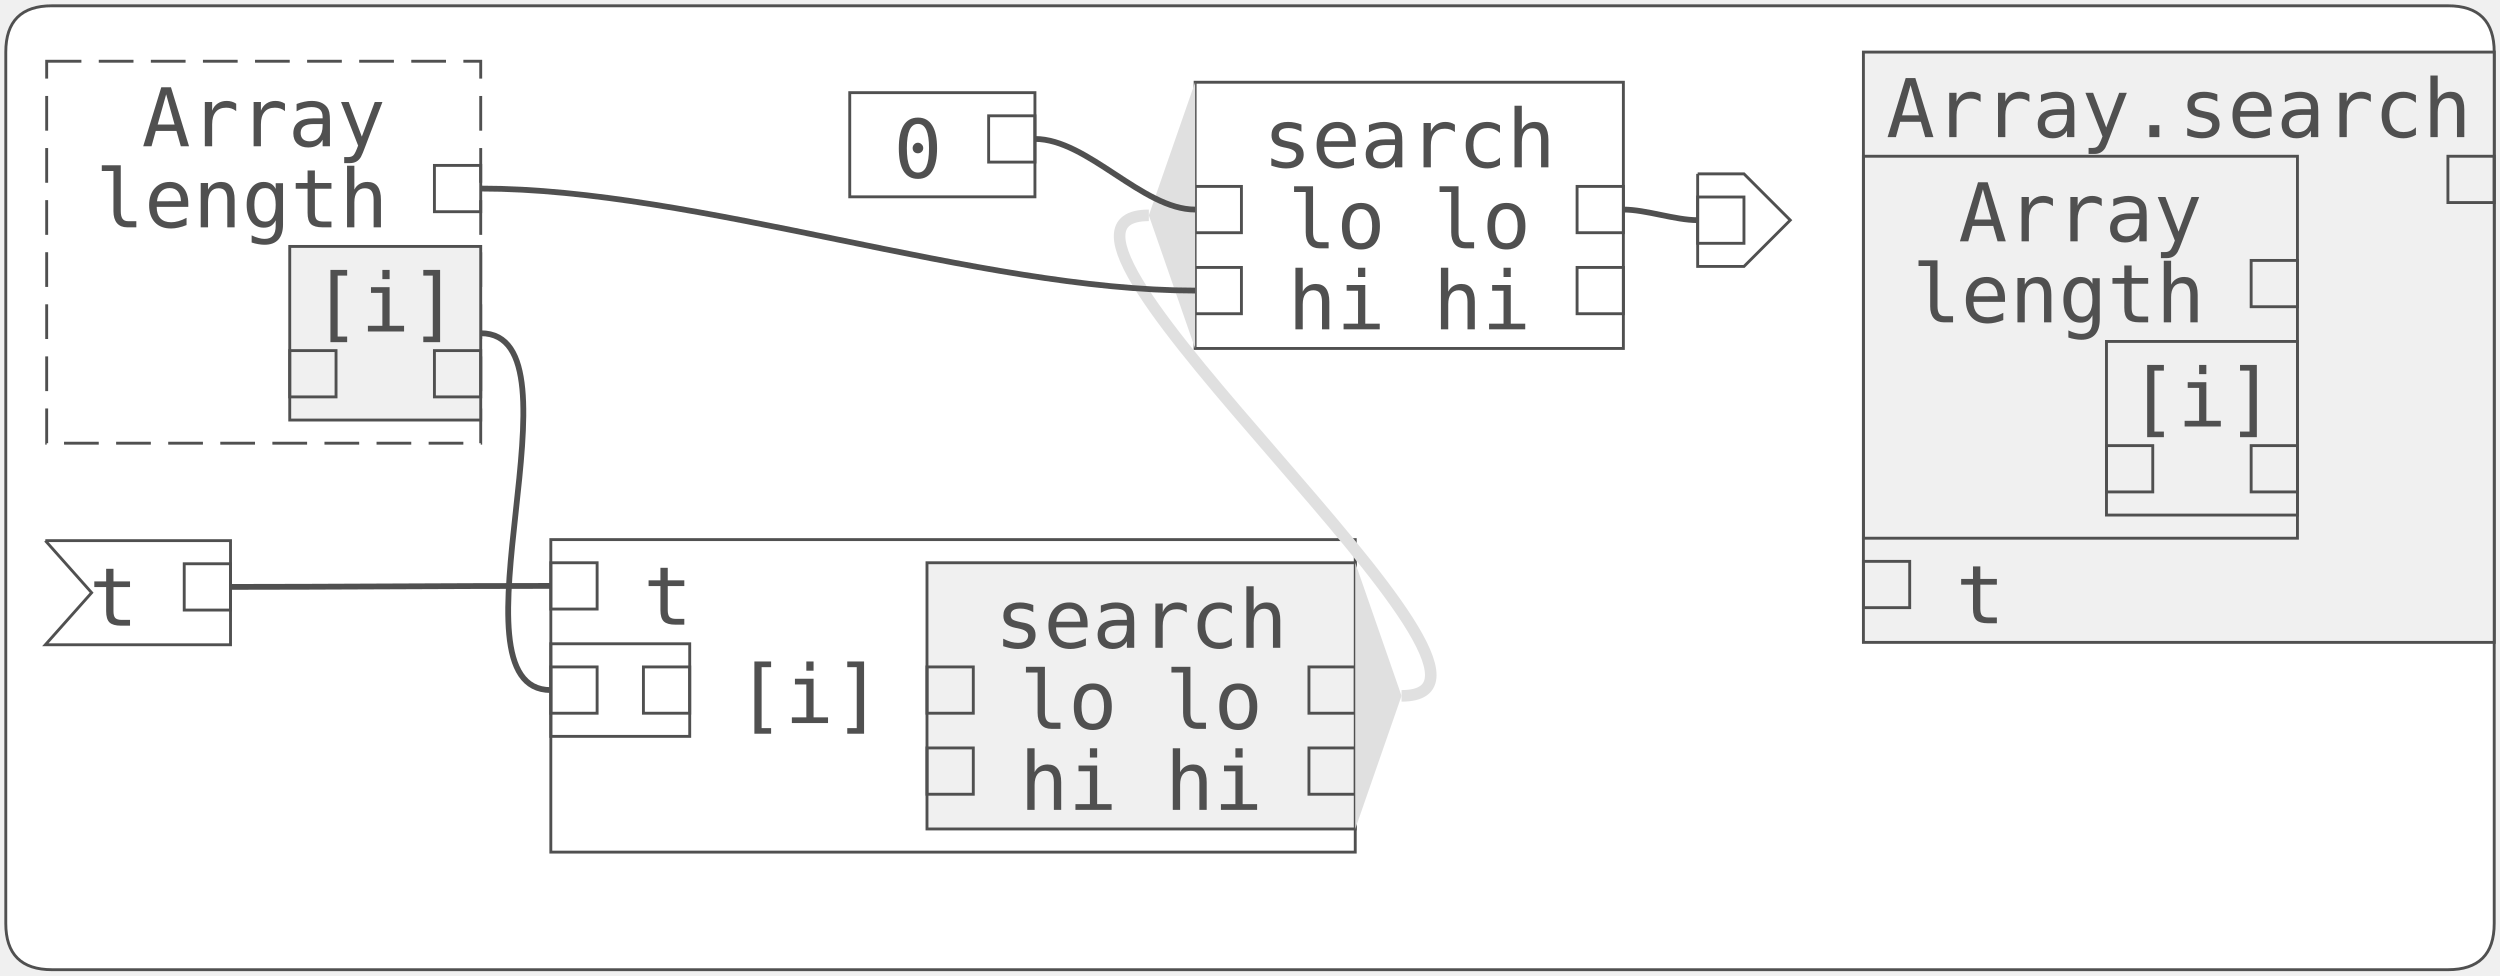
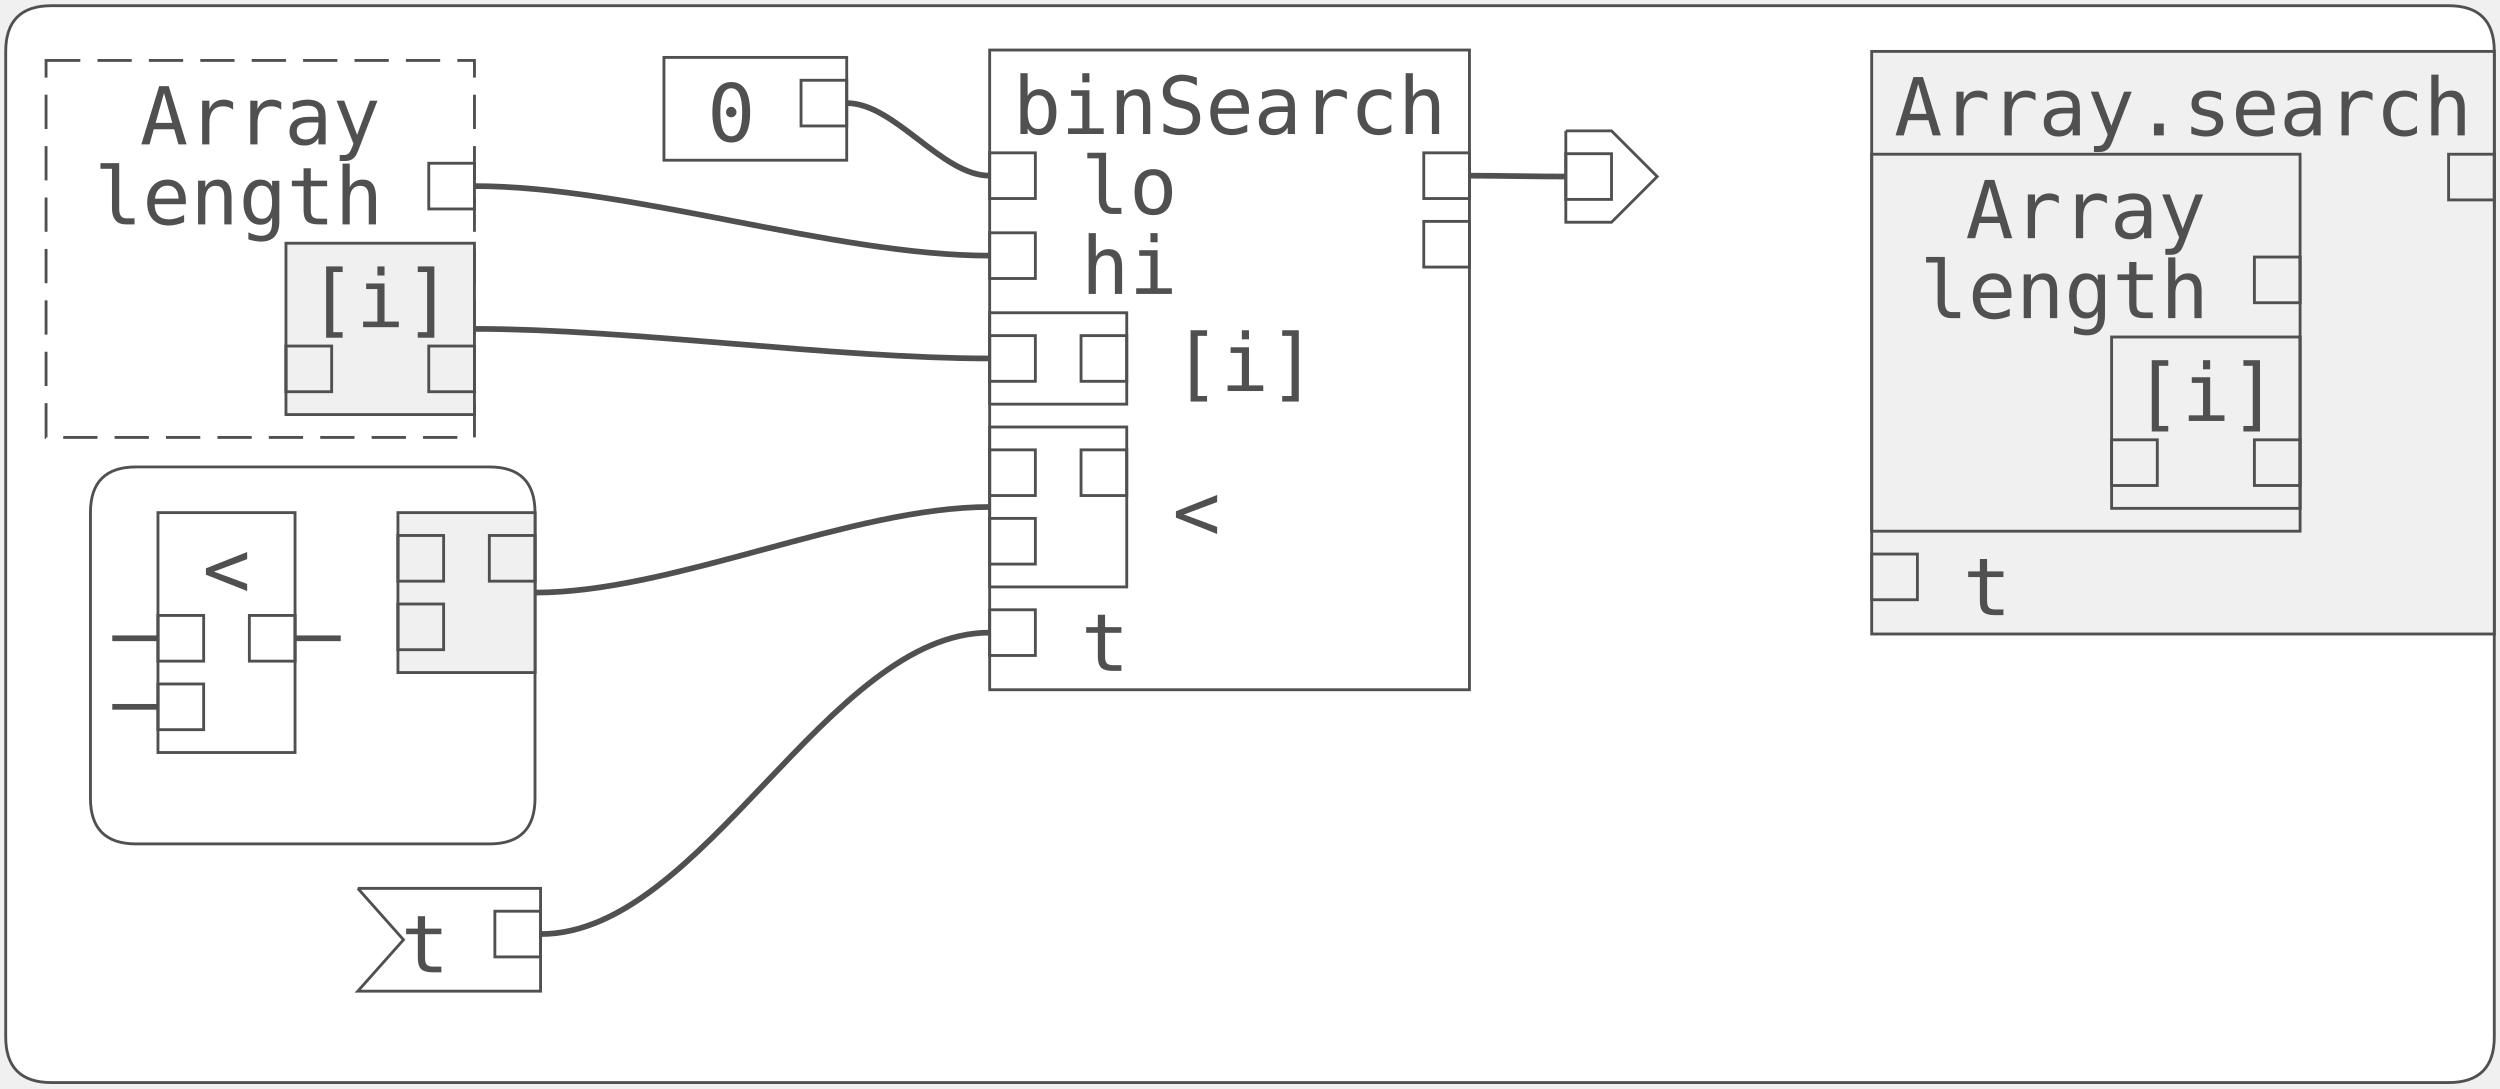
- <svg xmlns="http://www.w3.org/2000/svg" version="1.1" width="431.987" height="168.559">
+ <svg xmlns="http://www.w3.org/2000/svg" version="1.1" width="437.69" height="190.531">
  <defs />
-   <g transform="translate(-403.3263,-256.658)">
+   <g transform="translate(-460.0877,-96.87817)">
    <g>
-       <path fill="white" stroke="#505050" paint-order="fill stroke markers" d=" M 404.326 265.658 L 404.326 416.217 Q 404.326 424.217 412.326 424.217 L 826.313 424.217 Q 834.313 424.217 834.313 416.217 L 834.313 265.658 Q 834.313 257.658 826.313 257.658 L 412.326 257.658 Q 404.326 257.658 404.326 265.658" stroke-miterlimit="10" stroke-width="0.5" stroke-dasharray="" />
-       <path fill="#F0F0F0" stroke="#505050" paint-order="fill stroke markers" d=" M 725.313 265.658 L 834.313 265.658 L 834.313 367.658 L 725.313 367.658 L 725.313 265.658 Z" stroke-miterlimit="10" stroke-width="0.5" stroke-dasharray="" />
+       <path fill="white" stroke="#505050" paint-order="fill stroke markers" d=" M 461.088 105.878 L 461.088 278.409 Q 461.088 286.409 469.088 286.409 L 888.778 286.409 Q 896.778 286.409 896.778 278.409 L 896.778 105.878 Q 896.778 97.878 888.778 97.878 L 469.088 97.878 Q 461.088 97.878 461.088 105.878" stroke-miterlimit="10" stroke-width="0.5" stroke-dasharray="" />
+       <path fill="#F0F0F0" stroke="#505050" paint-order="fill stroke markers" d=" M 787.778 105.878 L 896.778 105.878 L 896.778 207.878 L 787.778 207.878 L 787.778 105.878 Z" stroke-miterlimit="10" stroke-width="0.5" stroke-dasharray="" />
      <path fill="none" stroke="none" />
-       <text fill="#505050" stroke="none" font-family="monospace" font-size="14px" font-style="normal" font-weight="normal" text-decoration="normal" x="779.813" y="283.658" text-anchor="middle" dominant-baseline="text-after-edge">Array.search</text>
-       <path fill="none" stroke="#505050" paint-order="fill stroke markers" d=" M 725.313 283.658 L 800.313 283.658 L 800.313 349.658 L 725.313 349.658 L 725.313 283.658 Z" stroke-miterlimit="10" stroke-width="0.5" stroke-dasharray="" />
+       <text fill="#505050" stroke="none" font-family="monospace" font-size="14px" font-style="normal" font-weight="normal" text-decoration="normal" x="842.278" y="123.878" text-anchor="middle" dominant-baseline="text-after-edge">Array.search</text>
+       <path fill="none" stroke="#505050" paint-order="fill stroke markers" d=" M 787.778 123.878 L 862.778 123.878 L 862.778 189.878 L 787.778 189.878 L 787.778 123.878 Z" stroke-miterlimit="10" stroke-width="0.5" stroke-dasharray="" />
      <path fill="none" stroke="none" />
-       <text fill="#505050" stroke="none" font-family="monospace" font-size="14px" font-style="normal" font-weight="normal" text-decoration="normal" x="762.813" y="301.658" text-anchor="middle" dominant-baseline="text-after-edge">Array</text>
-       <path fill="none" stroke="#505050" paint-order="fill stroke markers" d=" M 792.313 301.658 L 800.313 301.658 L 800.313 309.658 L 792.313 309.658 L 792.313 301.658 Z" stroke-miterlimit="10" stroke-width="0.5" stroke-dasharray="" />
-       <text fill="#505050" stroke="none" font-family="monospace" font-size="14px" font-style="normal" font-weight="normal" text-decoration="normal" x="784.313" y="315.658" text-anchor="end" dominant-baseline="text-after-edge">length</text>
-       <path fill="none" stroke="#505050" paint-order="fill stroke markers" d=" M 767.313 315.658 L 800.313 315.658 L 800.313 345.658 L 767.313 345.658 L 767.313 315.658 Z" stroke-miterlimit="10" stroke-width="0.5" stroke-dasharray="" />
+       <text fill="#505050" stroke="none" font-family="monospace" font-size="14px" font-style="normal" font-weight="normal" text-decoration="normal" x="825.278" y="141.878" text-anchor="middle" dominant-baseline="text-after-edge">Array</text>
+       <path fill="none" stroke="#505050" paint-order="fill stroke markers" d=" M 854.778 141.878 L 862.778 141.878 L 862.778 149.878 L 854.778 149.878 L 854.778 141.878 Z" stroke-miterlimit="10" stroke-width="0.5" stroke-dasharray="" />
+       <text fill="#505050" stroke="none" font-family="monospace" font-size="14px" font-style="normal" font-weight="normal" text-decoration="normal" x="846.778" y="155.878" text-anchor="end" dominant-baseline="text-after-edge">length</text>
+       <path fill="none" stroke="#505050" paint-order="fill stroke markers" d=" M 829.778 155.878 L 862.778 155.878 L 862.778 185.878 L 829.778 185.878 L 829.778 155.878 Z" stroke-miterlimit="10" stroke-width="0.5" stroke-dasharray="" />
      <path fill="none" stroke="none" />
-       <text fill="#505050" stroke="none" font-family="monospace" font-size="14px" font-style="normal" font-weight="normal" text-decoration="normal" x="783.813" y="333.658" text-anchor="middle" dominant-baseline="text-after-edge">[i]</text>
-       <path fill="none" stroke="#505050" paint-order="fill stroke markers" d=" M 767.313 333.658 L 775.313 333.658 L 775.313 341.658 L 767.313 341.658 L 767.313 333.658 Z" stroke-miterlimit="10" stroke-width="0.5" stroke-dasharray="" />
-       <path fill="none" stroke="#505050" paint-order="fill stroke markers" d=" M 792.313 333.658 L 800.313 333.658 L 800.313 341.658 L 792.313 341.658 L 792.313 333.658 Z" stroke-miterlimit="10" stroke-width="0.5" stroke-dasharray="" />
-       <path fill="none" stroke="#505050" paint-order="fill stroke markers" d=" M 725.313 353.658 L 733.313 353.658 L 733.313 361.658 L 725.313 361.658 L 725.313 353.658 Z" stroke-miterlimit="10" stroke-width="0.5" stroke-dasharray="" />
-       <text fill="#505050" stroke="none" font-family="monospace" font-size="14px" font-style="normal" font-weight="normal" text-decoration="normal" x="741.313" y="367.658" text-anchor="start" dominant-baseline="text-after-edge">t</text>
-       <path fill="none" stroke="#505050" paint-order="fill stroke markers" d=" M 826.313 283.658 L 834.313 283.658 L 834.313 291.658 L 826.313 291.658 L 826.313 283.658 Z" stroke-miterlimit="10" stroke-width="0.5" stroke-dasharray="" />
-       <path fill="white" stroke="#505050" paint-order="fill stroke markers" d=" M 550.158 272.668 L 582.158 272.668 L 582.158 290.668 L 550.158 290.668 L 550.158 272.668 Z" stroke-miterlimit="10" stroke-width="0.5" stroke-dasharray="" />
+       <text fill="#505050" stroke="none" font-family="monospace" font-size="14px" font-style="normal" font-weight="normal" text-decoration="normal" x="846.278" y="173.878" text-anchor="middle" dominant-baseline="text-after-edge">[i]</text>
+       <path fill="none" stroke="#505050" paint-order="fill stroke markers" d=" M 829.778 173.878 L 837.778 173.878 L 837.778 181.878 L 829.778 181.878 L 829.778 173.878 Z" stroke-miterlimit="10" stroke-width="0.5" stroke-dasharray="" />
+       <path fill="none" stroke="#505050" paint-order="fill stroke markers" d=" M 854.778 173.878 L 862.778 173.878 L 862.778 181.878 L 854.778 181.878 L 854.778 173.878 Z" stroke-miterlimit="10" stroke-width="0.5" stroke-dasharray="" />
+       <path fill="none" stroke="#505050" paint-order="fill stroke markers" d=" M 787.778 193.878 L 795.778 193.878 L 795.778 201.878 L 787.778 201.878 L 787.778 193.878 Z" stroke-miterlimit="10" stroke-width="0.5" stroke-dasharray="" />
+       <text fill="#505050" stroke="none" font-family="monospace" font-size="14px" font-style="normal" font-weight="normal" text-decoration="normal" x="803.778" y="207.878" text-anchor="start" dominant-baseline="text-after-edge">t</text>
+       <path fill="none" stroke="#505050" paint-order="fill stroke markers" d=" M 888.778 123.878 L 896.778 123.878 L 896.778 131.878 L 888.778 131.878 L 888.778 123.878 Z" stroke-miterlimit="10" stroke-width="0.5" stroke-dasharray="" />
+       <path fill="white" stroke="#505050" paint-order="fill stroke markers" d=" M 576.33 106.93 L 608.33 106.93 L 608.33 124.93 L 576.33 124.93 L 576.33 106.93 Z" stroke-miterlimit="10" stroke-width="0.5" stroke-dasharray="" />
      <path fill="#F0F0F0" stroke="none" paint-order="stroke fill markers" d="" />
      <path fill="none" stroke="none" />
-       <path fill="none" stroke="#505050" paint-order="fill stroke markers" d=" M 574.158 276.668 L 582.158 276.668 L 582.158 284.668 L 574.158 284.668 L 574.158 276.668 Z" stroke-miterlimit="10" stroke-width="0.5" stroke-dasharray="" />
-       <text fill="#505050" stroke="none" font-family="monospace" font-size="14px" font-style="normal" font-weight="normal" text-decoration="normal" x="566.158" y="290.668" text-anchor="end" dominant-baseline="text-after-edge">0</text>
-       <path fill="white" stroke="#505050" paint-order="fill stroke markers" d=" M 696.674 286.7 L 704.674 286.7 L 712.674 294.7 L 704.674 302.7 L 696.674 302.7 L 696.674 286.7" stroke-miterlimit="10" stroke-width="0.5" stroke-dasharray="" />
+       <path fill="none" stroke="#505050" paint-order="fill stroke markers" d=" M 600.33 110.93 L 608.33 110.93 L 608.33 118.93 L 600.33 118.93 L 600.33 110.93 Z" stroke-miterlimit="10" stroke-width="0.5" stroke-dasharray="" />
+       <text fill="#505050" stroke="none" font-family="monospace" font-size="14px" font-style="normal" font-weight="normal" text-decoration="normal" x="592.33" y="124.93" text-anchor="end" dominant-baseline="text-after-edge">0</text>
+       <path fill="white" stroke="#505050" paint-order="fill stroke markers" d=" M 734.224 119.789 L 742.224 119.789 L 750.224 127.789 L 742.224 135.789 L 734.224 135.789 L 734.224 119.789" stroke-miterlimit="10" stroke-width="0.5" stroke-dasharray="" />
      <path fill="none" stroke="none" />
-       <path fill="none" stroke="#505050" paint-order="fill stroke markers" d=" M 696.674 290.7 L 704.674 290.7 L 704.674 298.7 L 696.674 298.7 L 696.674 290.7 Z" stroke-miterlimit="10" stroke-width="0.5" stroke-dasharray="" />
-       <path fill="white" stroke="#505050" paint-order="fill stroke markers" d=" M 411.392 267.24 L 486.392 267.24 L 486.392 333.24 L 411.392 333.24 L 411.392 267.24 Z" stroke-miterlimit="10" stroke-width="0.5" stroke-dasharray="6,3" />
-       <path fill="#F0F0F0" stroke="none" paint-order="stroke fill markers" d=" M 453.392 299.24 L 486.392 299.24 L 486.392 329.24 L 453.392 329.24 L 453.392 299.24 Z" />
+       <path fill="none" stroke="#505050" paint-order="fill stroke markers" d=" M 734.224 123.789 L 742.224 123.789 L 742.224 131.789 L 734.224 131.789 L 734.224 123.789 Z" stroke-miterlimit="10" stroke-width="0.5" stroke-dasharray="" />
+       <path fill="white" stroke="#505050" paint-order="fill stroke markers" d=" M 468.153 107.46 L 543.153 107.46 L 543.153 173.46 L 468.153 173.46 L 468.153 107.46 Z" stroke-miterlimit="10" stroke-width="0.5" stroke-dasharray="6,3" />
+       <path fill="#F0F0F0" stroke="none" paint-order="stroke fill markers" d=" M 510.153 139.46 L 543.153 139.46 L 543.153 169.46 L 510.153 169.46 L 510.153 139.46 Z" />
      <path fill="none" stroke="none" />
-       <text fill="#505050" stroke="none" font-family="monospace" font-size="14px" font-style="normal" font-weight="normal" text-decoration="normal" x="448.892" y="285.24" text-anchor="middle" dominant-baseline="text-after-edge">Array</text>
-       <path fill="none" stroke="#505050" paint-order="fill stroke markers" d=" M 478.392 285.24 L 486.392 285.24 L 486.392 293.24 L 478.392 293.24 L 478.392 285.24 Z" stroke-miterlimit="10" stroke-width="0.5" stroke-dasharray="0" />
-       <text fill="#505050" stroke="none" font-family="monospace" font-size="14px" font-style="normal" font-weight="normal" text-decoration="normal" x="470.392" y="299.24" text-anchor="end" dominant-baseline="text-after-edge">length</text>
-       <path fill="none" stroke="#505050" paint-order="fill stroke markers" d=" M 453.392 299.24 L 486.392 299.24 L 486.392 329.24 L 453.392 329.24 L 453.392 299.24 Z" stroke-miterlimit="10" stroke-width="0.5" stroke-dasharray="0" />
+       <text fill="#505050" stroke="none" font-family="monospace" font-size="14px" font-style="normal" font-weight="normal" text-decoration="normal" x="505.653" y="125.46" text-anchor="middle" dominant-baseline="text-after-edge">Array</text>
+       <path fill="none" stroke="#505050" paint-order="fill stroke markers" d=" M 535.153 125.46 L 543.153 125.46 L 543.153 133.46 L 535.153 133.46 L 535.153 125.46 Z" stroke-miterlimit="10" stroke-width="0.5" stroke-dasharray="0" />
+       <text fill="#505050" stroke="none" font-family="monospace" font-size="14px" font-style="normal" font-weight="normal" text-decoration="normal" x="527.153" y="139.46" text-anchor="end" dominant-baseline="text-after-edge">length</text>
+       <path fill="none" stroke="#505050" paint-order="fill stroke markers" d=" M 510.153 139.46 L 543.153 139.46 L 543.153 169.46 L 510.153 169.46 L 510.153 139.46 Z" stroke-miterlimit="10" stroke-width="0.5" stroke-dasharray="0" />
      <path fill="none" stroke="none" />
-       <text fill="#505050" stroke="none" font-family="monospace" font-size="14px" font-style="normal" font-weight="normal" text-decoration="normal" x="469.892" y="317.24" text-anchor="middle" dominant-baseline="text-after-edge">[i]</text>
-       <path fill="none" stroke="#505050" paint-order="fill stroke markers" d=" M 453.392 317.24 L 461.392 317.24 L 461.392 325.24 L 453.392 325.24 L 453.392 317.24 Z" stroke-miterlimit="10" stroke-width="0.5" stroke-dasharray="0" />
-       <path fill="none" stroke="#505050" paint-order="fill stroke markers" d=" M 478.392 317.24 L 486.392 317.24 L 486.392 325.24 L 478.392 325.24 L 478.392 317.24 Z" stroke-miterlimit="10" stroke-width="0.5" stroke-dasharray="0" />
-       <path fill="white" stroke="#505050" paint-order="fill stroke markers" d=" M 411.159 350.073 L 443.159 350.073 L 443.159 368.073 L 411.159 368.073 L 419.159 359.073 L 411.159 350.073" stroke-miterlimit="10" stroke-width="0.5" stroke-dasharray="0" />
+       <text fill="#505050" stroke="none" font-family="monospace" font-size="14px" font-style="normal" font-weight="normal" text-decoration="normal" x="526.653" y="157.46" text-anchor="middle" dominant-baseline="text-after-edge">[i]</text>
+       <path fill="none" stroke="#505050" paint-order="fill stroke markers" d=" M 510.153 157.46 L 518.153 157.46 L 518.153 165.46 L 510.153 165.46 L 510.153 157.46 Z" stroke-miterlimit="10" stroke-width="0.5" stroke-dasharray="0" />
+       <path fill="none" stroke="#505050" paint-order="fill stroke markers" d=" M 535.153 157.46 L 543.153 157.46 L 543.153 165.46 L 535.153 165.46 L 535.153 157.46 Z" stroke-miterlimit="10" stroke-width="0.5" stroke-dasharray="0" />
+       <path fill="white" stroke="#505050" paint-order="fill stroke markers" d=" M 522.728 252.409 L 554.728 252.409 L 554.728 270.409 L 522.728 270.409 L 530.728 261.409 L 522.728 252.409" stroke-miterlimit="10" stroke-width="0.5" stroke-dasharray="0" />
      <path fill="none" stroke="none" />
-       <path fill="none" stroke="#505050" paint-order="fill stroke markers" d=" M 435.159 354.073 L 443.159 354.073 L 443.159 362.073 L 435.159 362.073 L 435.159 354.073 Z" stroke-miterlimit="10" stroke-width="0.5" stroke-dasharray="0" />
-       <text fill="#505050" stroke="none" font-family="monospace" font-size="14px" font-style="normal" font-weight="normal" text-decoration="normal" x="427.159" y="368.073" text-anchor="end" dominant-baseline="text-after-edge">t</text>
-       <path fill="white" stroke="#505050" paint-order="fill stroke markers" d=" M 498.506 349.899 L 637.506 349.899 L 637.506 403.899 L 498.506 403.899 L 498.506 349.899 Z" stroke-miterlimit="10" stroke-width="0.5" stroke-dasharray="0" />
-       <path fill="#F0F0F0" stroke="none" paint-order="stroke fill markers" d=" M 563.506 353.899 L 637.506 353.899 L 637.506 399.899 L 563.506 399.899 L 563.506 353.899 Z" />
-       <path fill="none" stroke="none" />
-       <path fill="none" stroke="#505050" paint-order="fill stroke markers" d=" M 498.506 353.899 L 506.506 353.899 L 506.506 361.899 L 498.506 361.899 L 498.506 353.899 Z" stroke-miterlimit="10" stroke-width="0.5" stroke-dasharray="0" />
-       <text fill="#505050" stroke="none" font-family="monospace" font-size="14px" font-style="normal" font-weight="normal" text-decoration="normal" x="514.506" y="367.899" text-anchor="start" dominant-baseline="text-after-edge">t</text>
-       <path fill="none" stroke="#505050" paint-order="fill stroke markers" d=" M 498.506 367.899 L 522.506 367.899 L 522.506 383.899 L 498.506 383.899 L 498.506 367.899 Z" stroke-miterlimit="10" stroke-width="0.5" stroke-dasharray="0" />
-       <path fill="none" stroke="none" />
-       <path fill="none" stroke="#505050" paint-order="fill stroke markers" d=" M 498.506 371.899 L 506.506 371.899 L 506.506 379.899 L 498.506 379.899 L 498.506 371.899 Z" stroke-miterlimit="10" stroke-width="0.5" stroke-dasharray="0" />
-       <path fill="none" stroke="#505050" paint-order="fill stroke markers" d=" M 514.506 371.899 L 522.506 371.899 L 522.506 379.899 L 514.506 379.899 L 514.506 371.899 Z" stroke-miterlimit="10" stroke-width="0.5" stroke-dasharray="0" />
-       <text fill="#505050" stroke="none" font-family="monospace" font-size="14px" font-style="normal" font-weight="normal" text-decoration="normal" x="530.506" y="384.899" text-anchor="start" dominant-baseline="text-after-edge">[i]</text>
-       <path fill="none" stroke="#505050" paint-order="fill stroke markers" d=" M 563.506 353.899 L 637.506 353.899 L 637.506 399.899 L 563.506 399.899 L 563.506 353.899 Z" stroke-miterlimit="10" stroke-width="0.5" stroke-dasharray="0" />
-       <path fill="none" stroke="none" />
-       <text fill="#505050" stroke="none" font-family="monospace" font-size="14px" font-style="normal" font-weight="normal" text-decoration="normal" x="600.506" y="371.899" text-anchor="middle" dominant-baseline="text-after-edge">search</text>
-       <path fill="none" stroke="#505050" paint-order="fill stroke markers" d=" M 563.506 371.899 L 571.506 371.899 L 571.506 379.899 L 563.506 379.899 L 563.506 371.899 Z" stroke-miterlimit="10" stroke-width="0.5" stroke-dasharray="0" />
-       <text fill="#505050" stroke="none" font-family="monospace" font-size="14px" font-style="normal" font-weight="normal" text-decoration="normal" x="579.506" y="385.899" text-anchor="start" dominant-baseline="text-after-edge">lo</text>
-       <path fill="none" stroke="#505050" paint-order="fill stroke markers" d=" M 563.506 385.899 L 571.506 385.899 L 571.506 393.899 L 563.506 393.899 L 563.506 385.899 Z" stroke-miterlimit="10" stroke-width="0.5" stroke-dasharray="0" />
-       <text fill="#505050" stroke="none" font-family="monospace" font-size="14px" font-style="normal" font-weight="normal" text-decoration="normal" x="579.506" y="399.899" text-anchor="start" dominant-baseline="text-after-edge">hi</text>
-       <path fill="none" stroke="#505050" paint-order="fill stroke markers" d=" M 629.506 371.899 L 637.506 371.899 L 637.506 379.899 L 629.506 379.899 L 629.506 371.899 Z" stroke-miterlimit="10" stroke-width="0.5" stroke-dasharray="0" />
-       <text fill="#505050" stroke="none" font-family="monospace" font-size="14px" font-style="normal" font-weight="normal" text-decoration="normal" x="621.506" y="385.899" text-anchor="end" dominant-baseline="text-after-edge">lo</text>
-       <path fill="none" stroke="#505050" paint-order="fill stroke markers" d=" M 629.506 385.899 L 637.506 385.899 L 637.506 393.899 L 629.506 393.899 L 629.506 385.899 Z" stroke-miterlimit="10" stroke-width="0.5" stroke-dasharray="0" />
-       <text fill="#505050" stroke="none" font-family="monospace" font-size="14px" font-style="normal" font-weight="normal" text-decoration="normal" x="621.506" y="399.899" text-anchor="end" dominant-baseline="text-after-edge">hi</text>
-       <path fill="white" stroke="#505050" paint-order="fill stroke markers" d=" M 609.838 270.869 L 683.838 270.869 L 683.838 316.869 L 609.838 316.869 L 609.838 270.869 Z" stroke-miterlimit="10" stroke-width="0.5" stroke-dasharray="0" />
+       <path fill="none" stroke="#505050" paint-order="fill stroke markers" d=" M 546.728 256.409 L 554.728 256.409 L 554.728 264.409 L 546.728 264.409 L 546.728 256.409 Z" stroke-miterlimit="10" stroke-width="0.5" stroke-dasharray="0" />
+       <text fill="#505050" stroke="none" font-family="monospace" font-size="14px" font-style="normal" font-weight="normal" text-decoration="normal" x="538.728" y="270.409" text-anchor="end" dominant-baseline="text-after-edge">t</text>
+       <path fill="white" stroke="#505050" paint-order="fill stroke markers" d=" M 633.354 105.636 L 717.354 105.636 L 717.354 217.636 L 633.354 217.636 L 633.354 105.636 Z" stroke-miterlimit="10" stroke-width="0.5" stroke-dasharray="0" />
      <path fill="#F0F0F0" stroke="none" paint-order="stroke fill markers" d="" />
      <path fill="none" stroke="none" />
-       <text fill="#505050" stroke="none" font-family="monospace" font-size="14px" font-style="normal" font-weight="normal" text-decoration="normal" x="646.838" y="288.869" text-anchor="middle" dominant-baseline="text-after-edge">search</text>
-       <path fill="none" stroke="#505050" paint-order="fill stroke markers" d=" M 609.838 288.869 L 617.838 288.869 L 617.838 296.869 L 609.838 296.869 L 609.838 288.869 Z" stroke-miterlimit="10" stroke-width="0.5" stroke-dasharray="0" />
-       <text fill="#505050" stroke="none" font-family="monospace" font-size="14px" font-style="normal" font-weight="normal" text-decoration="normal" x="625.838" y="302.869" text-anchor="start" dominant-baseline="text-after-edge">lo</text>
-       <path fill="none" stroke="#505050" paint-order="fill stroke markers" d=" M 609.838 302.869 L 617.838 302.869 L 617.838 310.869 L 609.838 310.869 L 609.838 302.869 Z" stroke-miterlimit="10" stroke-width="0.5" stroke-dasharray="0" />
-       <text fill="#505050" stroke="none" font-family="monospace" font-size="14px" font-style="normal" font-weight="normal" text-decoration="normal" x="625.838" y="316.869" text-anchor="start" dominant-baseline="text-after-edge">hi</text>
-       <path fill="none" stroke="#505050" paint-order="fill stroke markers" d=" M 675.838 288.869 L 683.838 288.869 L 683.838 296.869 L 675.838 296.869 L 675.838 288.869 Z" stroke-miterlimit="10" stroke-width="0.5" stroke-dasharray="0" />
-       <text fill="#505050" stroke="none" font-family="monospace" font-size="14px" font-style="normal" font-weight="normal" text-decoration="normal" x="667.838" y="302.869" text-anchor="end" dominant-baseline="text-after-edge">lo</text>
-       <path fill="none" stroke="#505050" paint-order="fill stroke markers" d=" M 675.838 302.869 L 683.838 302.869 L 683.838 310.869 L 675.838 310.869 L 675.838 302.869 Z" stroke-miterlimit="10" stroke-width="0.5" stroke-dasharray="0" />
-       <text fill="#505050" stroke="none" font-family="monospace" font-size="14px" font-style="normal" font-weight="normal" text-decoration="normal" x="667.838" y="316.869" text-anchor="end" dominant-baseline="text-after-edge">hi</text>
-       <path fill="#e0e0e0" stroke="none" paint-order="stroke fill markers" d=" M 645.506 376.899 L 637.506 353.899 L 637.506 399.899 Z M 601.838 293.869 L 609.838 270.869 L 609.838 316.869 Z" />
+       <text fill="#505050" stroke="none" font-family="monospace" font-size="14px" font-style="normal" font-weight="normal" text-decoration="normal" x="675.354" y="123.636" text-anchor="middle" dominant-baseline="text-after-edge">binSearch</text>
+       <path fill="none" stroke="#505050" paint-order="fill stroke markers" d=" M 633.354 123.636 L 641.354 123.636 L 641.354 131.636 L 633.354 131.636 L 633.354 123.636 Z" stroke-miterlimit="10" stroke-width="0.5" stroke-dasharray="0" />
+       <text fill="#505050" stroke="none" font-family="monospace" font-size="14px" font-style="normal" font-weight="normal" text-decoration="normal" x="649.354" y="137.636" text-anchor="start" dominant-baseline="text-after-edge">lo</text>
+       <path fill="none" stroke="#505050" paint-order="fill stroke markers" d=" M 633.354 137.636 L 641.354 137.636 L 641.354 145.636 L 633.354 145.636 L 633.354 137.636 Z" stroke-miterlimit="10" stroke-width="0.5" stroke-dasharray="0" />
+       <text fill="#505050" stroke="none" font-family="monospace" font-size="14px" font-style="normal" font-weight="normal" text-decoration="normal" x="649.354" y="151.636" text-anchor="start" dominant-baseline="text-after-edge">hi</text>
+       <path fill="none" stroke="#505050" paint-order="fill stroke markers" d=" M 633.354 151.636 L 657.354 151.636 L 657.354 167.636 L 633.354 167.636 L 633.354 151.636 Z" stroke-miterlimit="10" stroke-width="0.5" stroke-dasharray="0" />
      <path fill="none" stroke="none" />
-       <path fill="none" stroke="#e0e0e0" paint-order="fill stroke markers" d=" M 645.506 376.899 C 673.65 376.899 573.693 293.869 601.838 293.869" stroke-miterlimit="10" stroke-width="2" stroke-dasharray="0" />
-       <path fill="none" stroke="#505050" paint-order="fill stroke markers" d=" M 486.392 314.24 C 505.243 314.24 479.655 375.899 498.506 375.899" stroke-miterlimit="10" stroke-dasharray="0" />
-       <path fill="none" stroke="#505050" paint-order="fill stroke markers" d=" M 443.159 358.073 C 459.763 358.073 481.902 357.899 498.506 357.899" stroke-miterlimit="10" stroke-dasharray="0" />
-       <path fill="none" stroke="#505050" paint-order="fill stroke markers" d=" M 582.158 280.668 C 591.233 280.668 600.763 292.869 609.838 292.869" stroke-miterlimit="10" stroke-dasharray="0" />
-       <path fill="none" stroke="#505050" paint-order="fill stroke markers" d=" M 683.838 292.869 C 687.728 292.869 692.784 294.7 696.674 294.7" stroke-miterlimit="10" stroke-dasharray="0" />
-       <path fill="none" stroke="#505050" paint-order="fill stroke markers" d=" M 486.392 289.24 C 523.801 289.24 572.428 306.869 609.838 306.869" stroke-miterlimit="10" stroke-dasharray="0" />
+       <path fill="none" stroke="#505050" paint-order="fill stroke markers" d=" M 633.354 155.636 L 641.354 155.636 L 641.354 163.636 L 633.354 163.636 L 633.354 155.636 Z" stroke-miterlimit="10" stroke-width="0.5" stroke-dasharray="0" />
+       <path fill="none" stroke="#505050" paint-order="fill stroke markers" d=" M 649.354 155.636 L 657.354 155.636 L 657.354 163.636 L 649.354 163.636 L 649.354 155.636 Z" stroke-miterlimit="10" stroke-width="0.5" stroke-dasharray="0" />
+       <text fill="#505050" stroke="none" font-family="monospace" font-size="14px" font-style="normal" font-weight="normal" text-decoration="normal" x="665.354" y="168.636" text-anchor="start" dominant-baseline="text-after-edge">[i]</text>
+       <path fill="none" stroke="#505050" paint-order="fill stroke markers" d=" M 633.354 171.636 L 657.354 171.636 L 657.354 199.636 L 633.354 199.636 L 633.354 171.636 Z" stroke-miterlimit="10" stroke-width="0.5" stroke-dasharray="0" />
+       <path fill="none" stroke="none" />
+       <path fill="none" stroke="#505050" paint-order="fill stroke markers" d=" M 633.354 175.636 L 641.354 175.636 L 641.354 183.636 L 633.354 183.636 L 633.354 175.636 Z" stroke-miterlimit="10" stroke-width="0.5" stroke-dasharray="0" />
+       <path fill="none" stroke="#505050" paint-order="fill stroke markers" d=" M 633.354 187.636 L 641.354 187.636 L 641.354 195.636 L 633.354 195.636 L 633.354 187.636 Z" stroke-miterlimit="10" stroke-width="0.5" stroke-dasharray="0" />
+       <path fill="none" stroke="#505050" paint-order="fill stroke markers" d=" M 649.354 175.636 L 657.354 175.636 L 657.354 183.636 L 649.354 183.636 L 649.354 175.636 Z" stroke-miterlimit="10" stroke-width="0.5" stroke-dasharray="0" />
+       <text fill="#505050" stroke="none" font-family="monospace" font-size="14px" font-style="normal" font-weight="normal" text-decoration="normal" x="665.354" y="194.636" text-anchor="start" dominant-baseline="text-after-edge">&lt;</text>
+       <path fill="none" stroke="#505050" paint-order="fill stroke markers" d=" M 633.354 203.636 L 641.354 203.636 L 641.354 211.636 L 633.354 211.636 L 633.354 203.636 Z" stroke-miterlimit="10" stroke-width="0.5" stroke-dasharray="0" />
+       <text fill="#505050" stroke="none" font-family="monospace" font-size="14px" font-style="normal" font-weight="normal" text-decoration="normal" x="649.354" y="217.636" text-anchor="start" dominant-baseline="text-after-edge">t</text>
+       <path fill="none" stroke="#505050" paint-order="fill stroke markers" d=" M 709.354 123.636 L 717.354 123.636 L 717.354 131.636 L 709.354 131.636 L 709.354 123.636 Z" stroke-miterlimit="10" stroke-width="0.5" stroke-dasharray="0" />
+       <path fill="none" stroke="#505050" paint-order="fill stroke markers" d=" M 709.354 135.636 L 717.354 135.636 L 717.354 143.636 L 709.354 143.636 L 709.354 135.636 Z" stroke-miterlimit="10" stroke-width="0.5" stroke-dasharray="0" />
+       <path fill="white" stroke="#505050" paint-order="fill stroke markers" d=" M 475.923 186.627 L 475.923 236.627 Q 475.923 244.627 483.923 244.627 L 545.756 244.627 Q 553.756 244.627 553.756 236.627 L 553.756 186.627 Q 553.756 178.627 545.756 178.627 L 483.923 178.627 Q 475.923 178.627 475.923 186.627" stroke-miterlimit="10" stroke-width="0.5" stroke-dasharray="0" />
+       <path fill="#F0F0F0" stroke="#505050" paint-order="fill stroke markers" d=" M 529.756 186.627 L 553.756 186.627 L 553.756 214.627 L 529.756 214.627 L 529.756 186.627 Z" stroke-miterlimit="10" stroke-width="0.5" stroke-dasharray="0" />
+       <path fill="none" stroke="none" />
+       <path fill="none" stroke="#505050" paint-order="fill stroke markers" d=" M 529.756 190.627 L 537.756 190.627 L 537.756 198.627 L 529.756 198.627 L 529.756 190.627 Z" stroke-miterlimit="10" stroke-width="0.5" stroke-dasharray="0" />
+       <path fill="none" stroke="#505050" paint-order="fill stroke markers" d=" M 529.756 202.627 L 537.756 202.627 L 537.756 210.627 L 529.756 210.627 L 529.756 202.627 Z" stroke-miterlimit="10" stroke-width="0.5" stroke-dasharray="0" />
+       <path fill="none" stroke="#505050" paint-order="fill stroke markers" d=" M 545.756 190.627 L 553.756 190.627 L 553.756 198.627 L 545.756 198.627 L 545.756 190.627 Z" stroke-miterlimit="10" stroke-width="0.5" stroke-dasharray="0" />
+       <path fill="none" stroke="#505050" paint-order="fill stroke markers" d=" M 487.744 208.627 L 479.744 208.627 M 487.744 220.627 L 479.744 220.627 M 511.744 208.627 L 519.744 208.627" stroke-miterlimit="10" stroke-dasharray="0" />
+       <path fill="white" stroke="#505050" paint-order="fill stroke markers" d=" M 487.744 186.627 L 511.744 186.627 L 511.744 228.627 L 487.744 228.627 L 487.744 186.627 Z" stroke-miterlimit="10" stroke-width="0.5" stroke-dasharray="0" />
+       <path fill="#F0F0F0" stroke="none" paint-order="stroke fill markers" d="" />
+       <path fill="none" stroke="none" />
+       <text fill="#505050" stroke="none" font-family="monospace" font-size="14px" font-style="normal" font-weight="normal" text-decoration="normal" x="499.744" y="204.627" text-anchor="middle" dominant-baseline="text-after-edge">&lt;</text>
+       <path fill="none" stroke="#505050" paint-order="fill stroke markers" d=" M 487.744 204.627 L 495.744 204.627 L 495.744 212.627 L 487.744 212.627 L 487.744 204.627 Z" stroke-miterlimit="10" stroke-width="0.5" stroke-dasharray="0" />
+       <path fill="none" stroke="#505050" paint-order="fill stroke markers" d=" M 487.744 216.627 L 495.744 216.627 L 495.744 224.627 L 487.744 224.627 L 487.744 216.627 Z" stroke-miterlimit="10" stroke-width="0.5" stroke-dasharray="0" />
+       <path fill="none" stroke="#505050" paint-order="fill stroke markers" d=" M 503.744 204.627 L 511.744 204.627 L 511.744 212.627 L 503.744 212.627 L 503.744 204.627 Z" stroke-miterlimit="10" stroke-width="0.5" stroke-dasharray="0" />
+       <path fill="none" stroke="#505050" paint-order="fill stroke markers" d=" M 608.33 114.93 C 616.75 114.93 624.934 127.636 633.354 127.636" stroke-miterlimit="10" stroke-dasharray="0" />
+       <path fill="none" stroke="#505050" paint-order="fill stroke markers" d=" M 543.153 129.46 C 570.459 129.46 606.048 141.636 633.354 141.636" stroke-miterlimit="10" stroke-dasharray="0" />
+       <path fill="none" stroke="#505050" paint-order="fill stroke markers" d=" M 543.153 154.46 C 570.258 154.46 606.249 159.636 633.354 159.636" stroke-miterlimit="10" stroke-dasharray="0" />
+       <path fill="none" stroke="#505050" paint-order="fill stroke markers" d=" M 554.728 260.409 C 583.136 260.409 604.945 207.636 633.354 207.636" stroke-miterlimit="10" stroke-dasharray="0" />
+       <path fill="none" stroke="#505050" paint-order="fill stroke markers" d=" M 553.756 200.627 C 578.055 200.627 609.054 185.636 633.354 185.636" stroke-miterlimit="10" stroke-dasharray="0" />
+       <path fill="none" stroke="#505050" paint-order="fill stroke markers" d=" M 717.354 127.636 C 722.415 127.636 729.163 127.789 734.224 127.789" stroke-miterlimit="10" stroke-dasharray="0" />
    </g>
  </g>
</svg>
